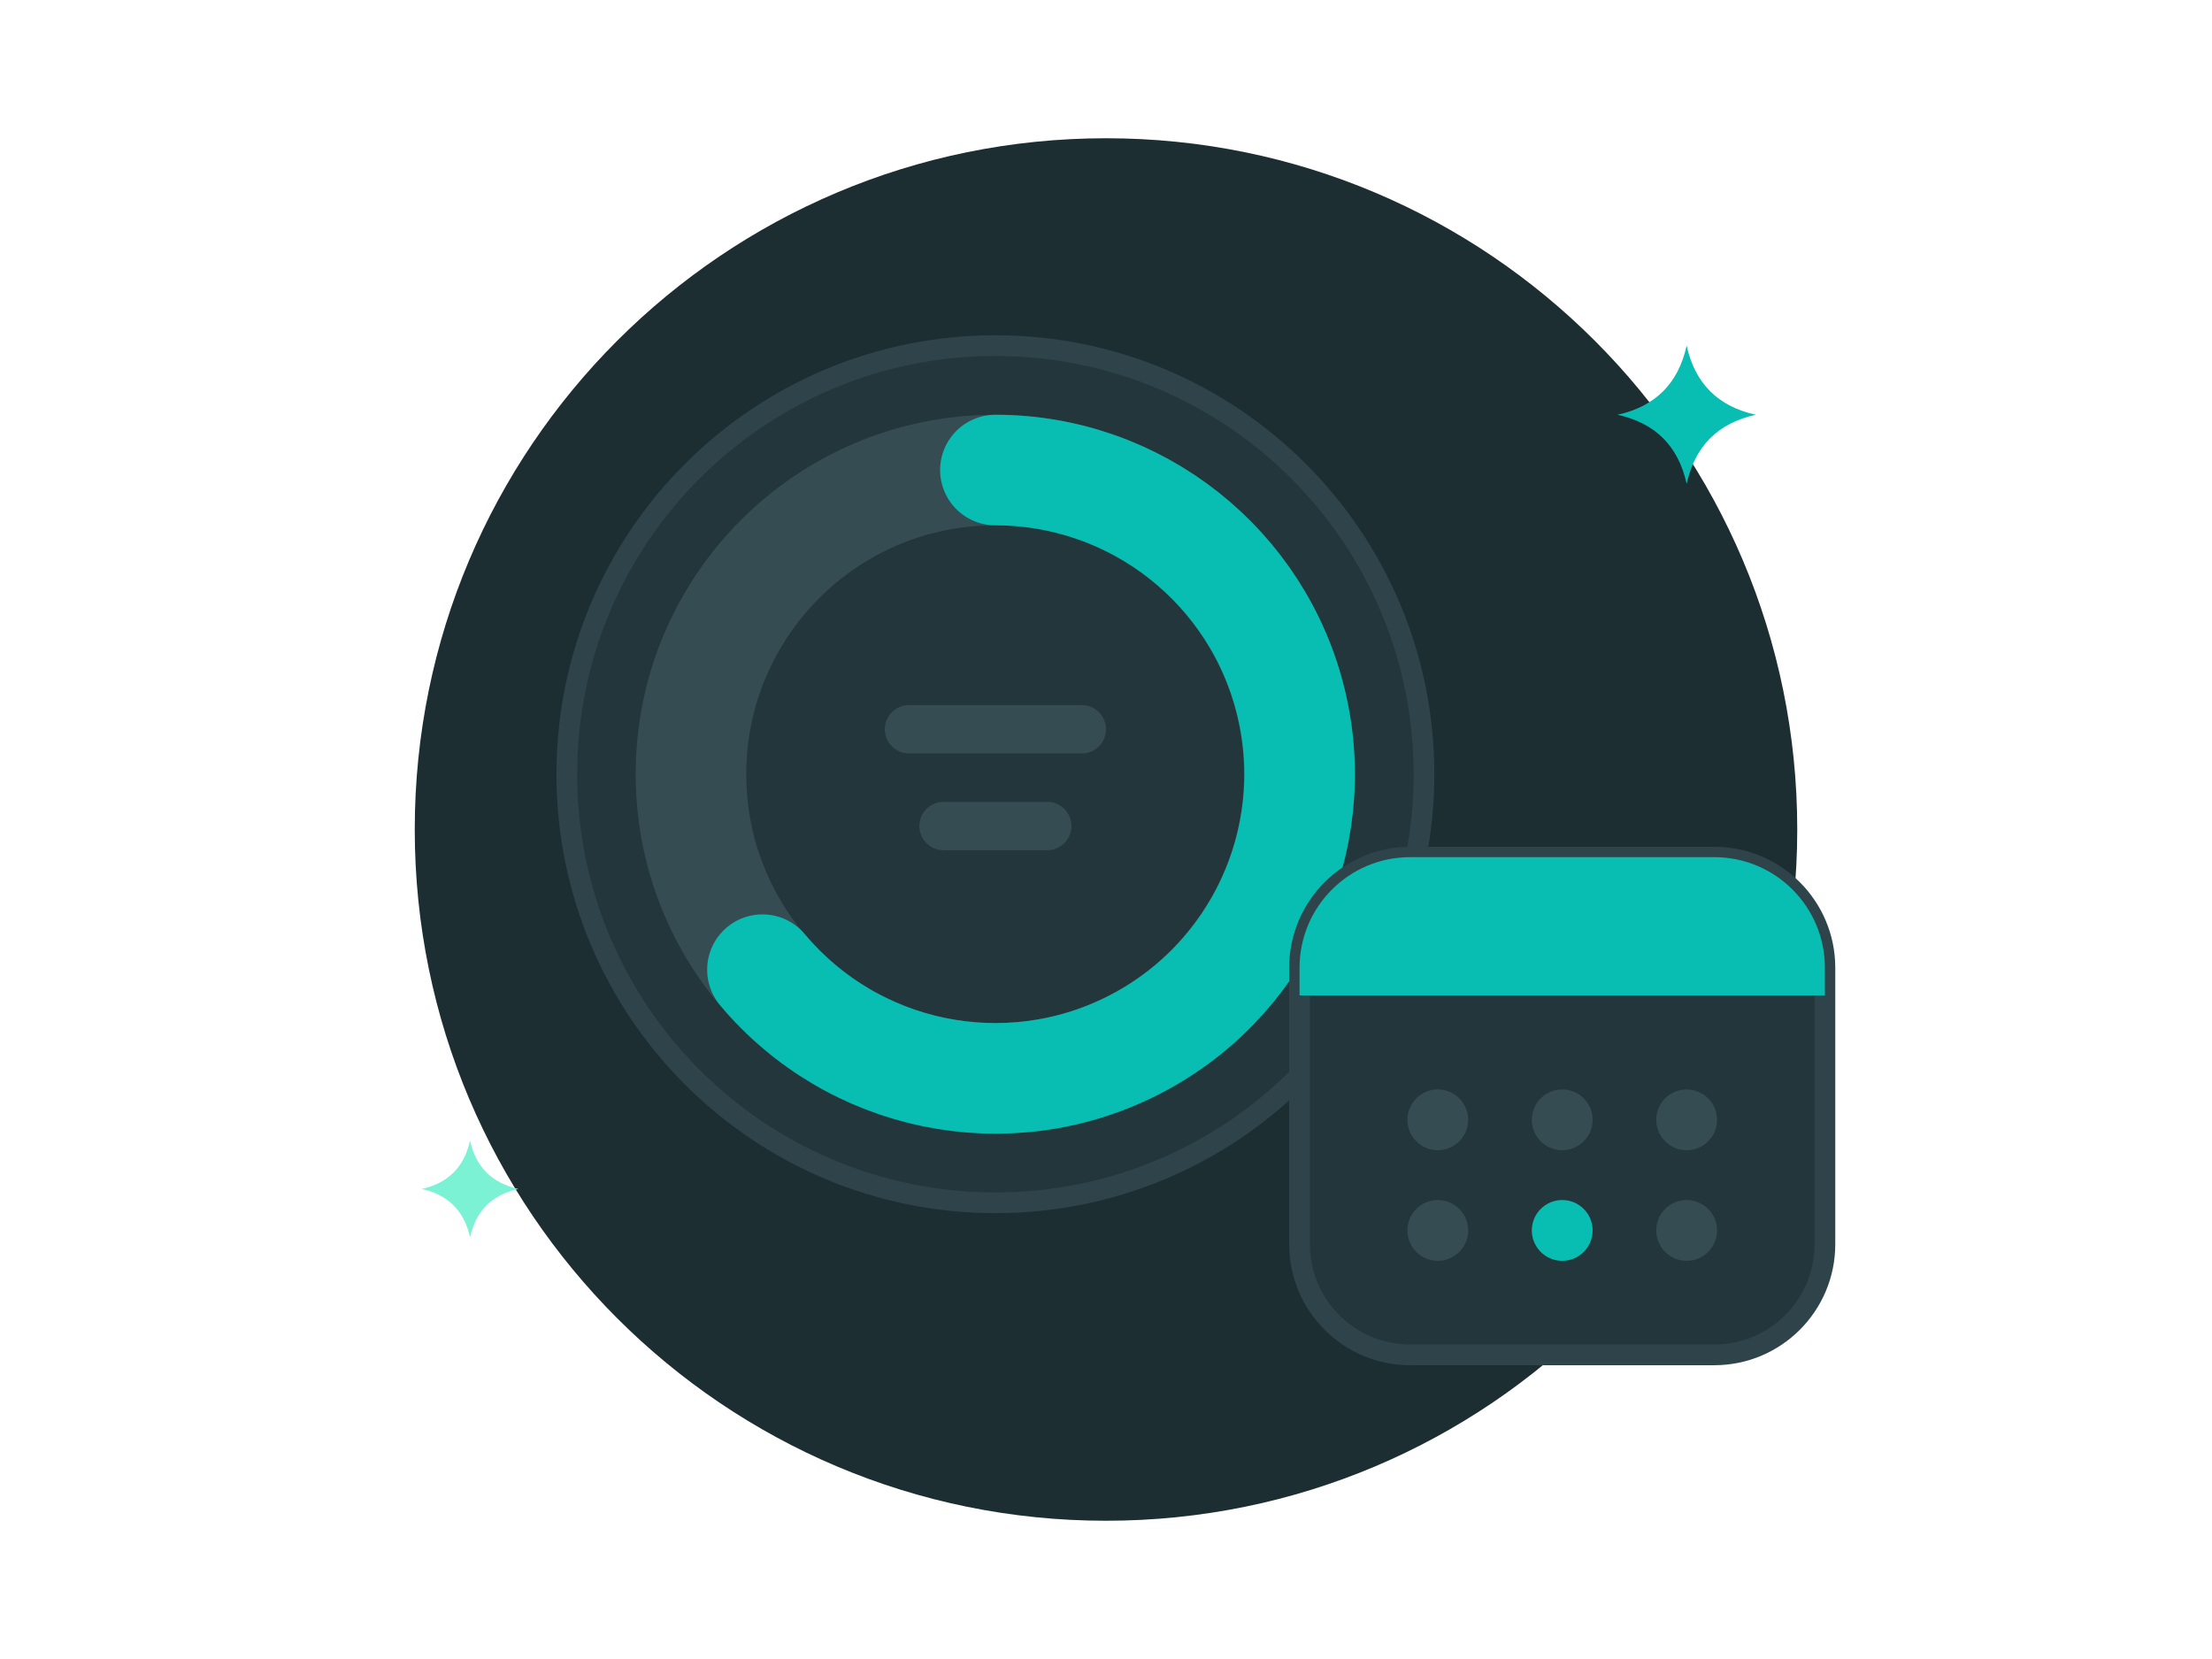
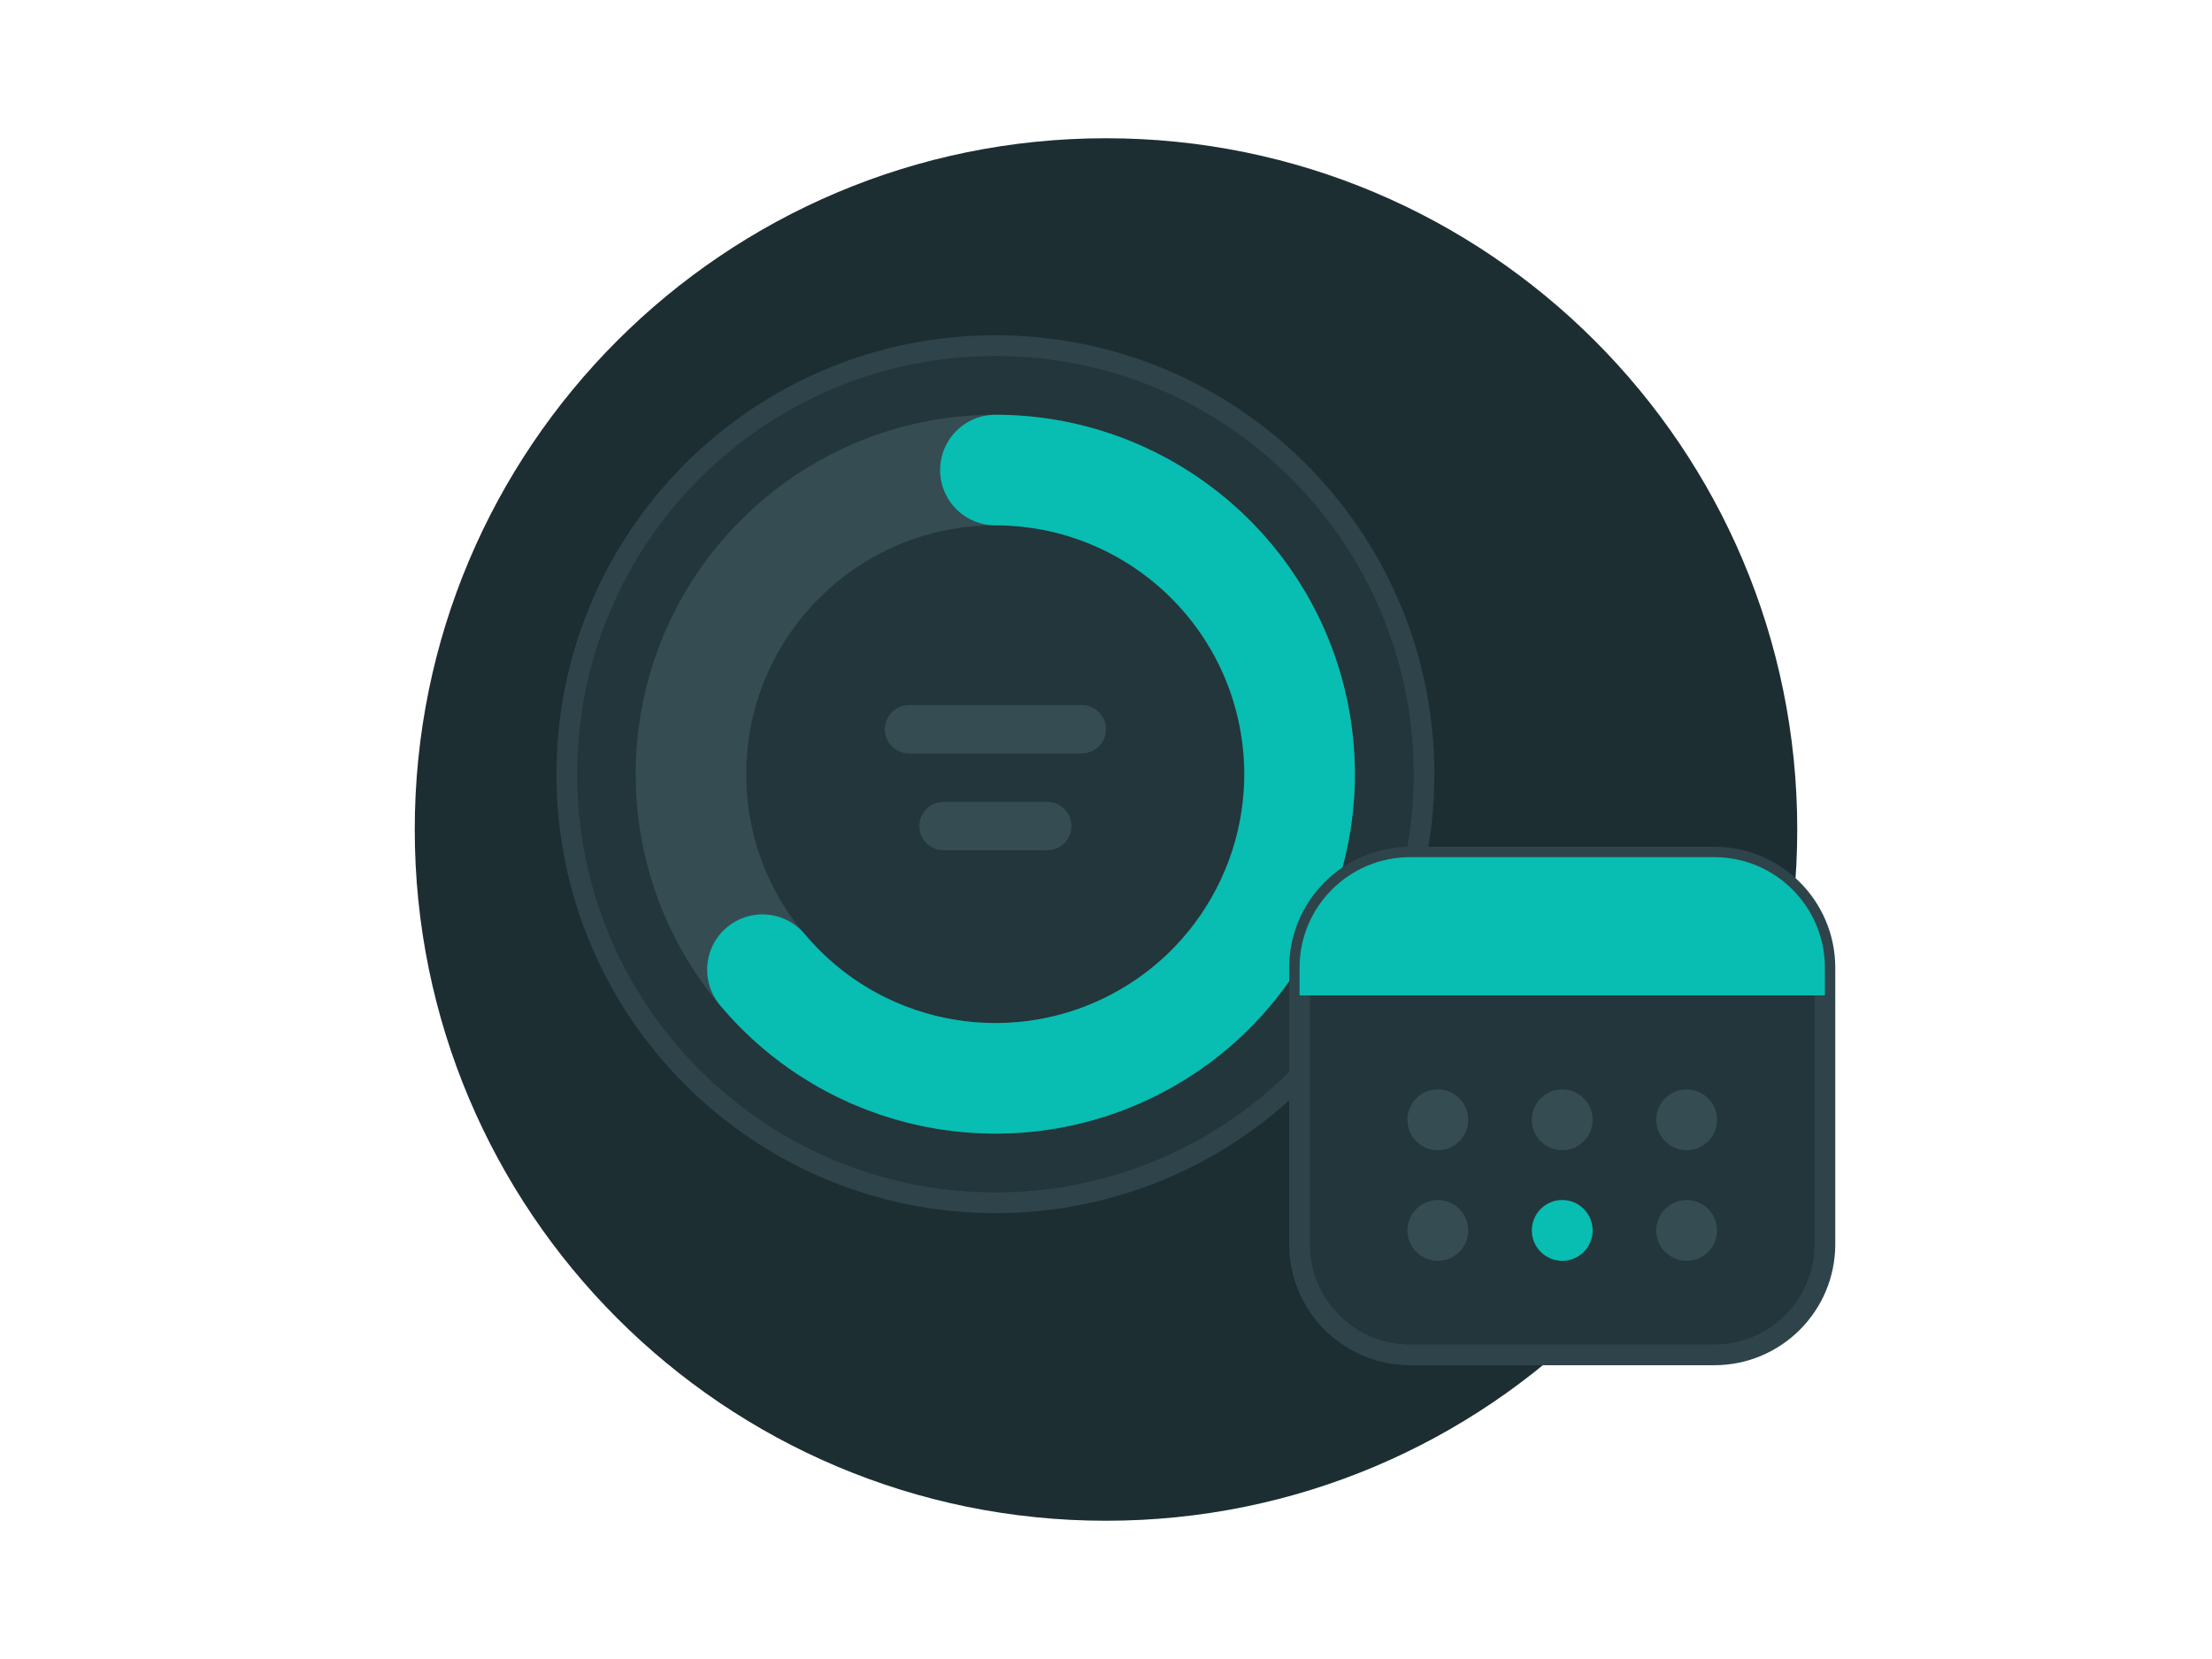
<svg xmlns="http://www.w3.org/2000/svg" viewBox="0 0 160 120" width="160" height="120">
  <circle cx="80" cy="60" r="50" fill="#1C2E32" />
  <circle cx="72" cy="56" r="31" fill="#22363B" stroke="#2E444A" stroke-width="1.5" />
  <path d="M72 34 A22 22 0 1 1 71.96 34" fill="none" stroke="#354C52" stroke-width="8" />
  <path d="M72 34 A22 22 0 1 1 55.15 70.14" fill="none" stroke="#08BDB1" stroke-width="8" stroke-linecap="round" />
  <rect x="64" y="51" width="16" height="3.5" rx="1.75" fill="#354C52" />
  <rect x="66.5" y="58" width="11" height="3.5" rx="1.75" fill="#354C52" />
  <rect x="94" y="62" width="38" height="36" rx="8" fill="#22363B" stroke="#2E444A" stroke-width="1.5" />
  <path d="M94 70a8 8 0 0 1 8-8h22a8 8 0 0 1 8 8v2h-38z" fill="#08BDB1" />
  <circle cx="104" cy="81" r="2.2" fill="#354C52" />
  <circle cx="113" cy="81" r="2.2" fill="#354C52" />
  <circle cx="122" cy="81" r="2.2" fill="#354C52" />
  <circle cx="104" cy="89" r="2.2" fill="#354C52" />
  <circle cx="113" cy="89" r="2.2" fill="#08BDB1" />
  <circle cx="122" cy="89" r="2.2" fill="#354C52" />
-   <path d="M122 25 Q122.9 29.1 127 30 Q122.9 30.9 122 35 Q121.1 30.9 117 30 Q121.1 29.1 122 25Z" fill="#08BDB1" />
-   <path d="M34 82.5 Q34.63 85.37 37.5 86 Q34.63 86.63 34 89.5 Q33.37 86.63 30.5 86 Q33.37 85.37 34 82.5Z" fill="#7BF2D3" />
</svg>
